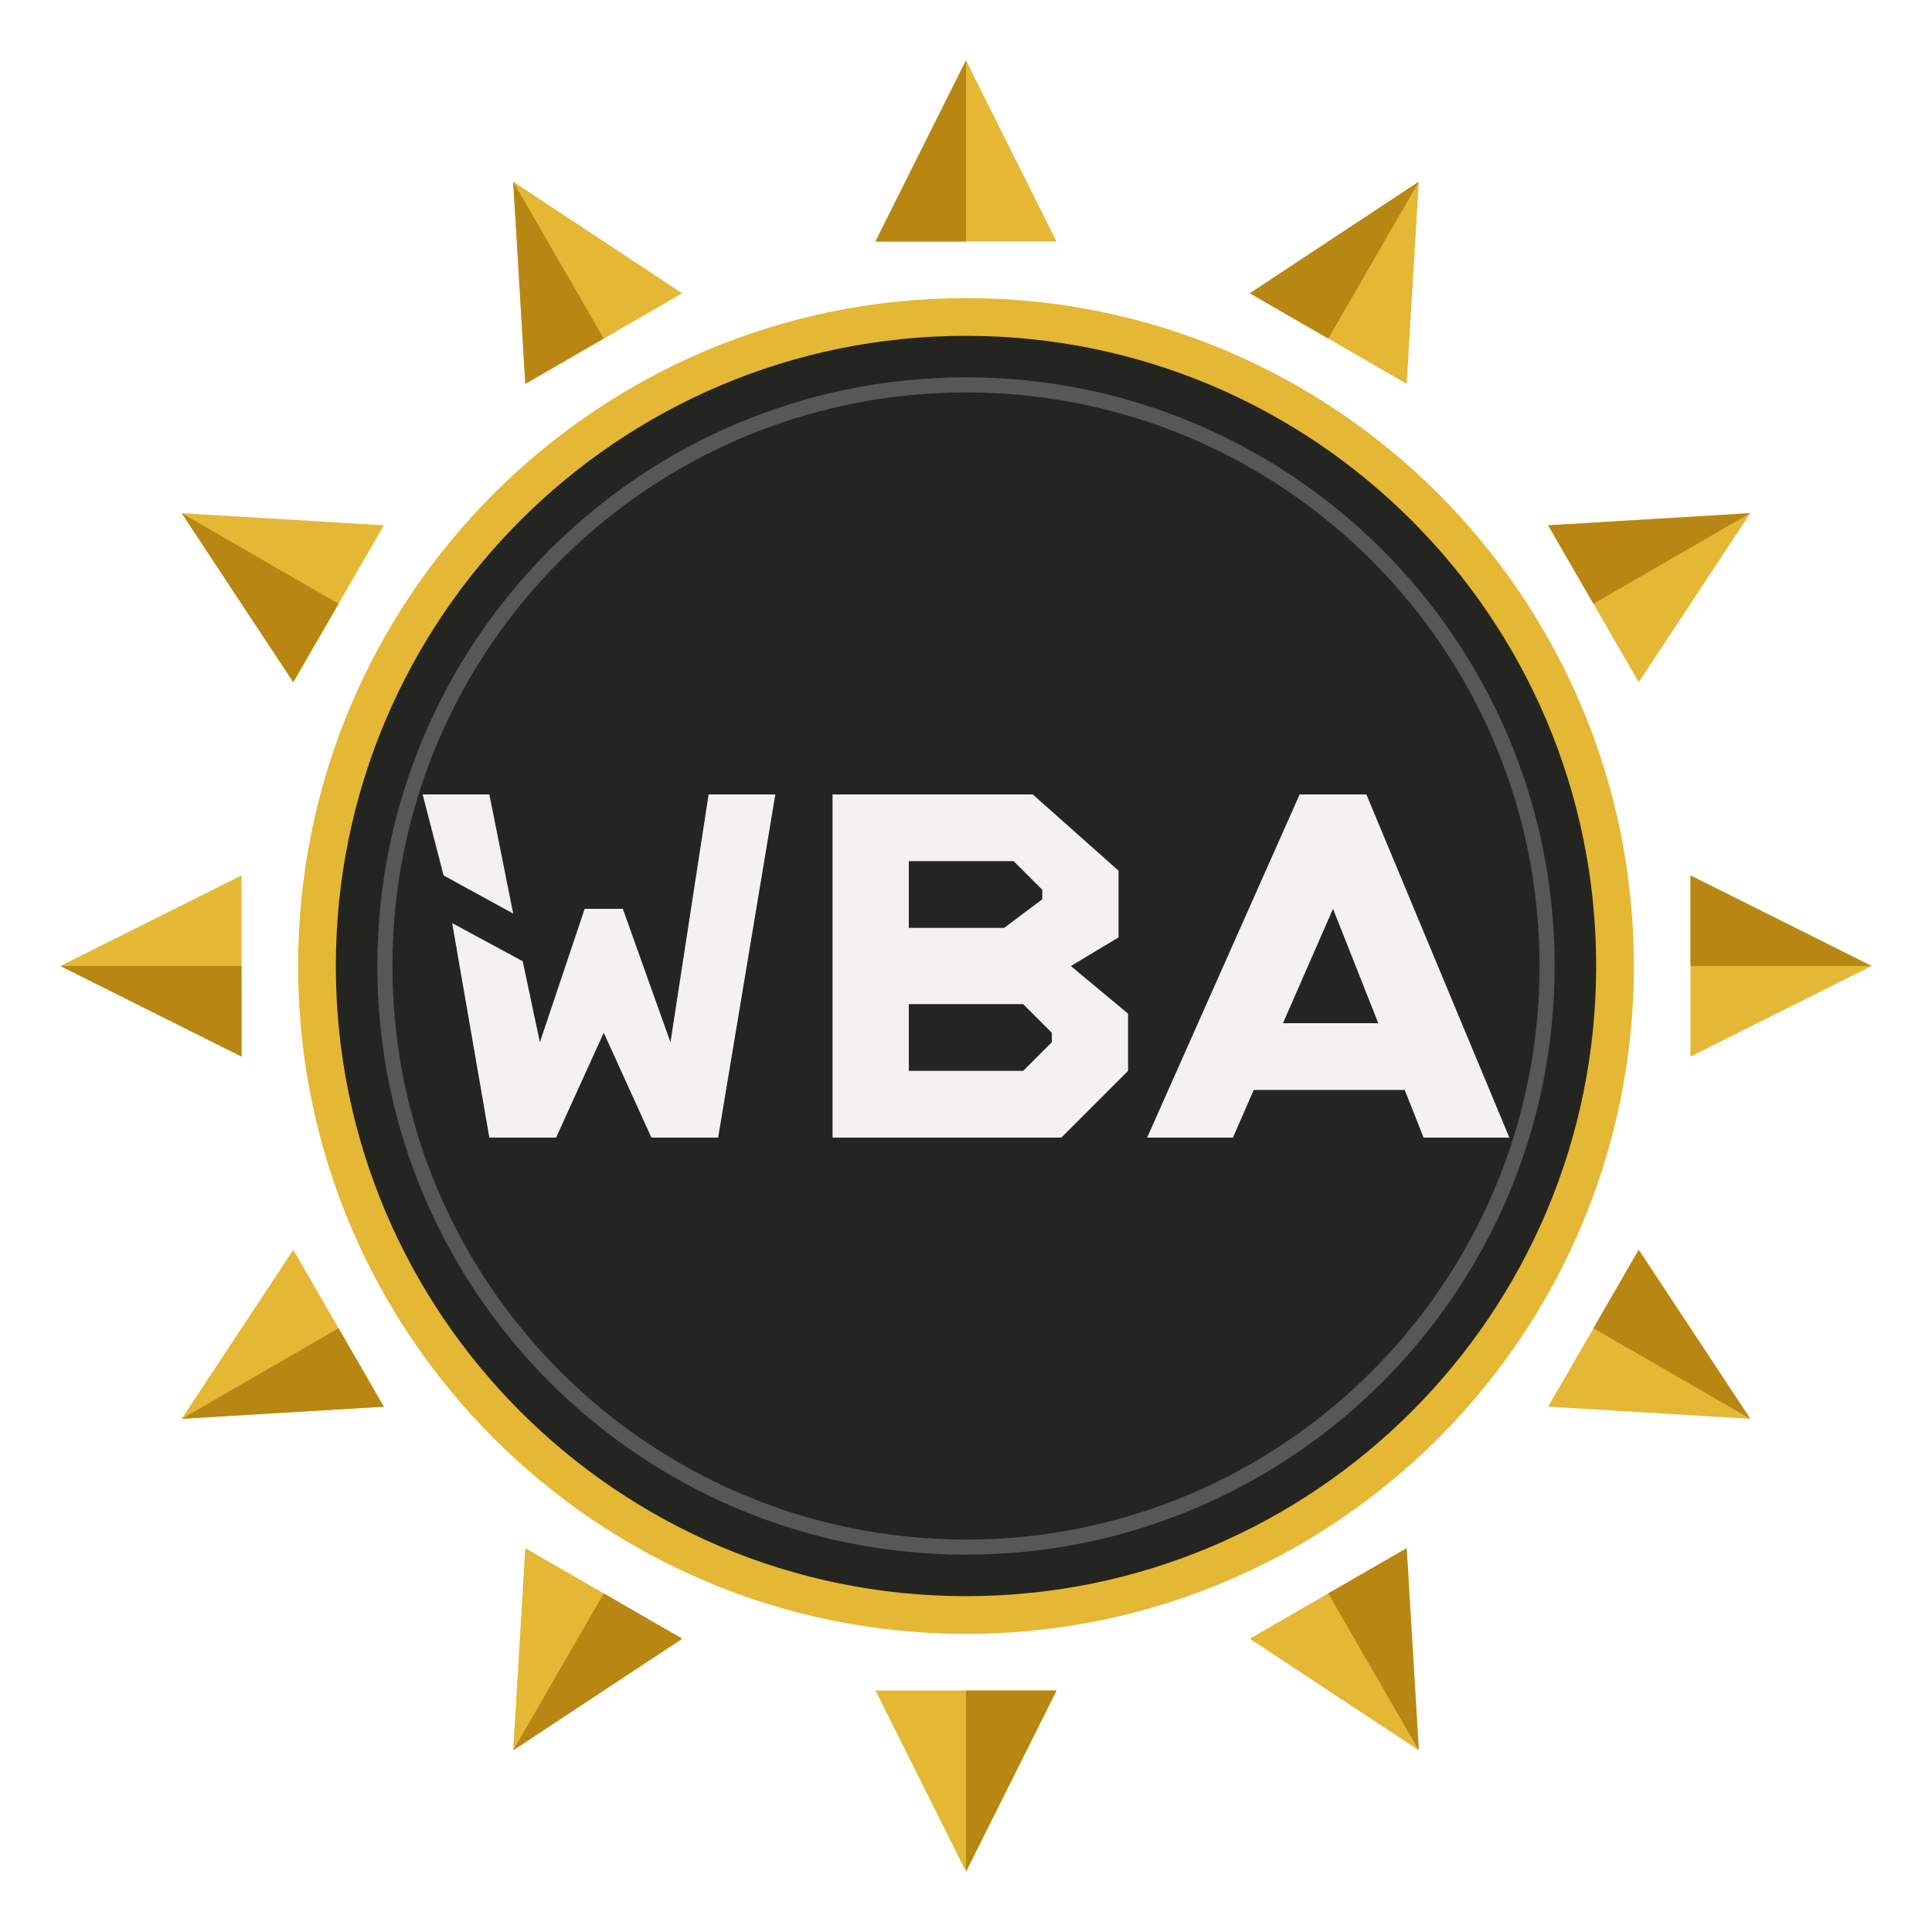
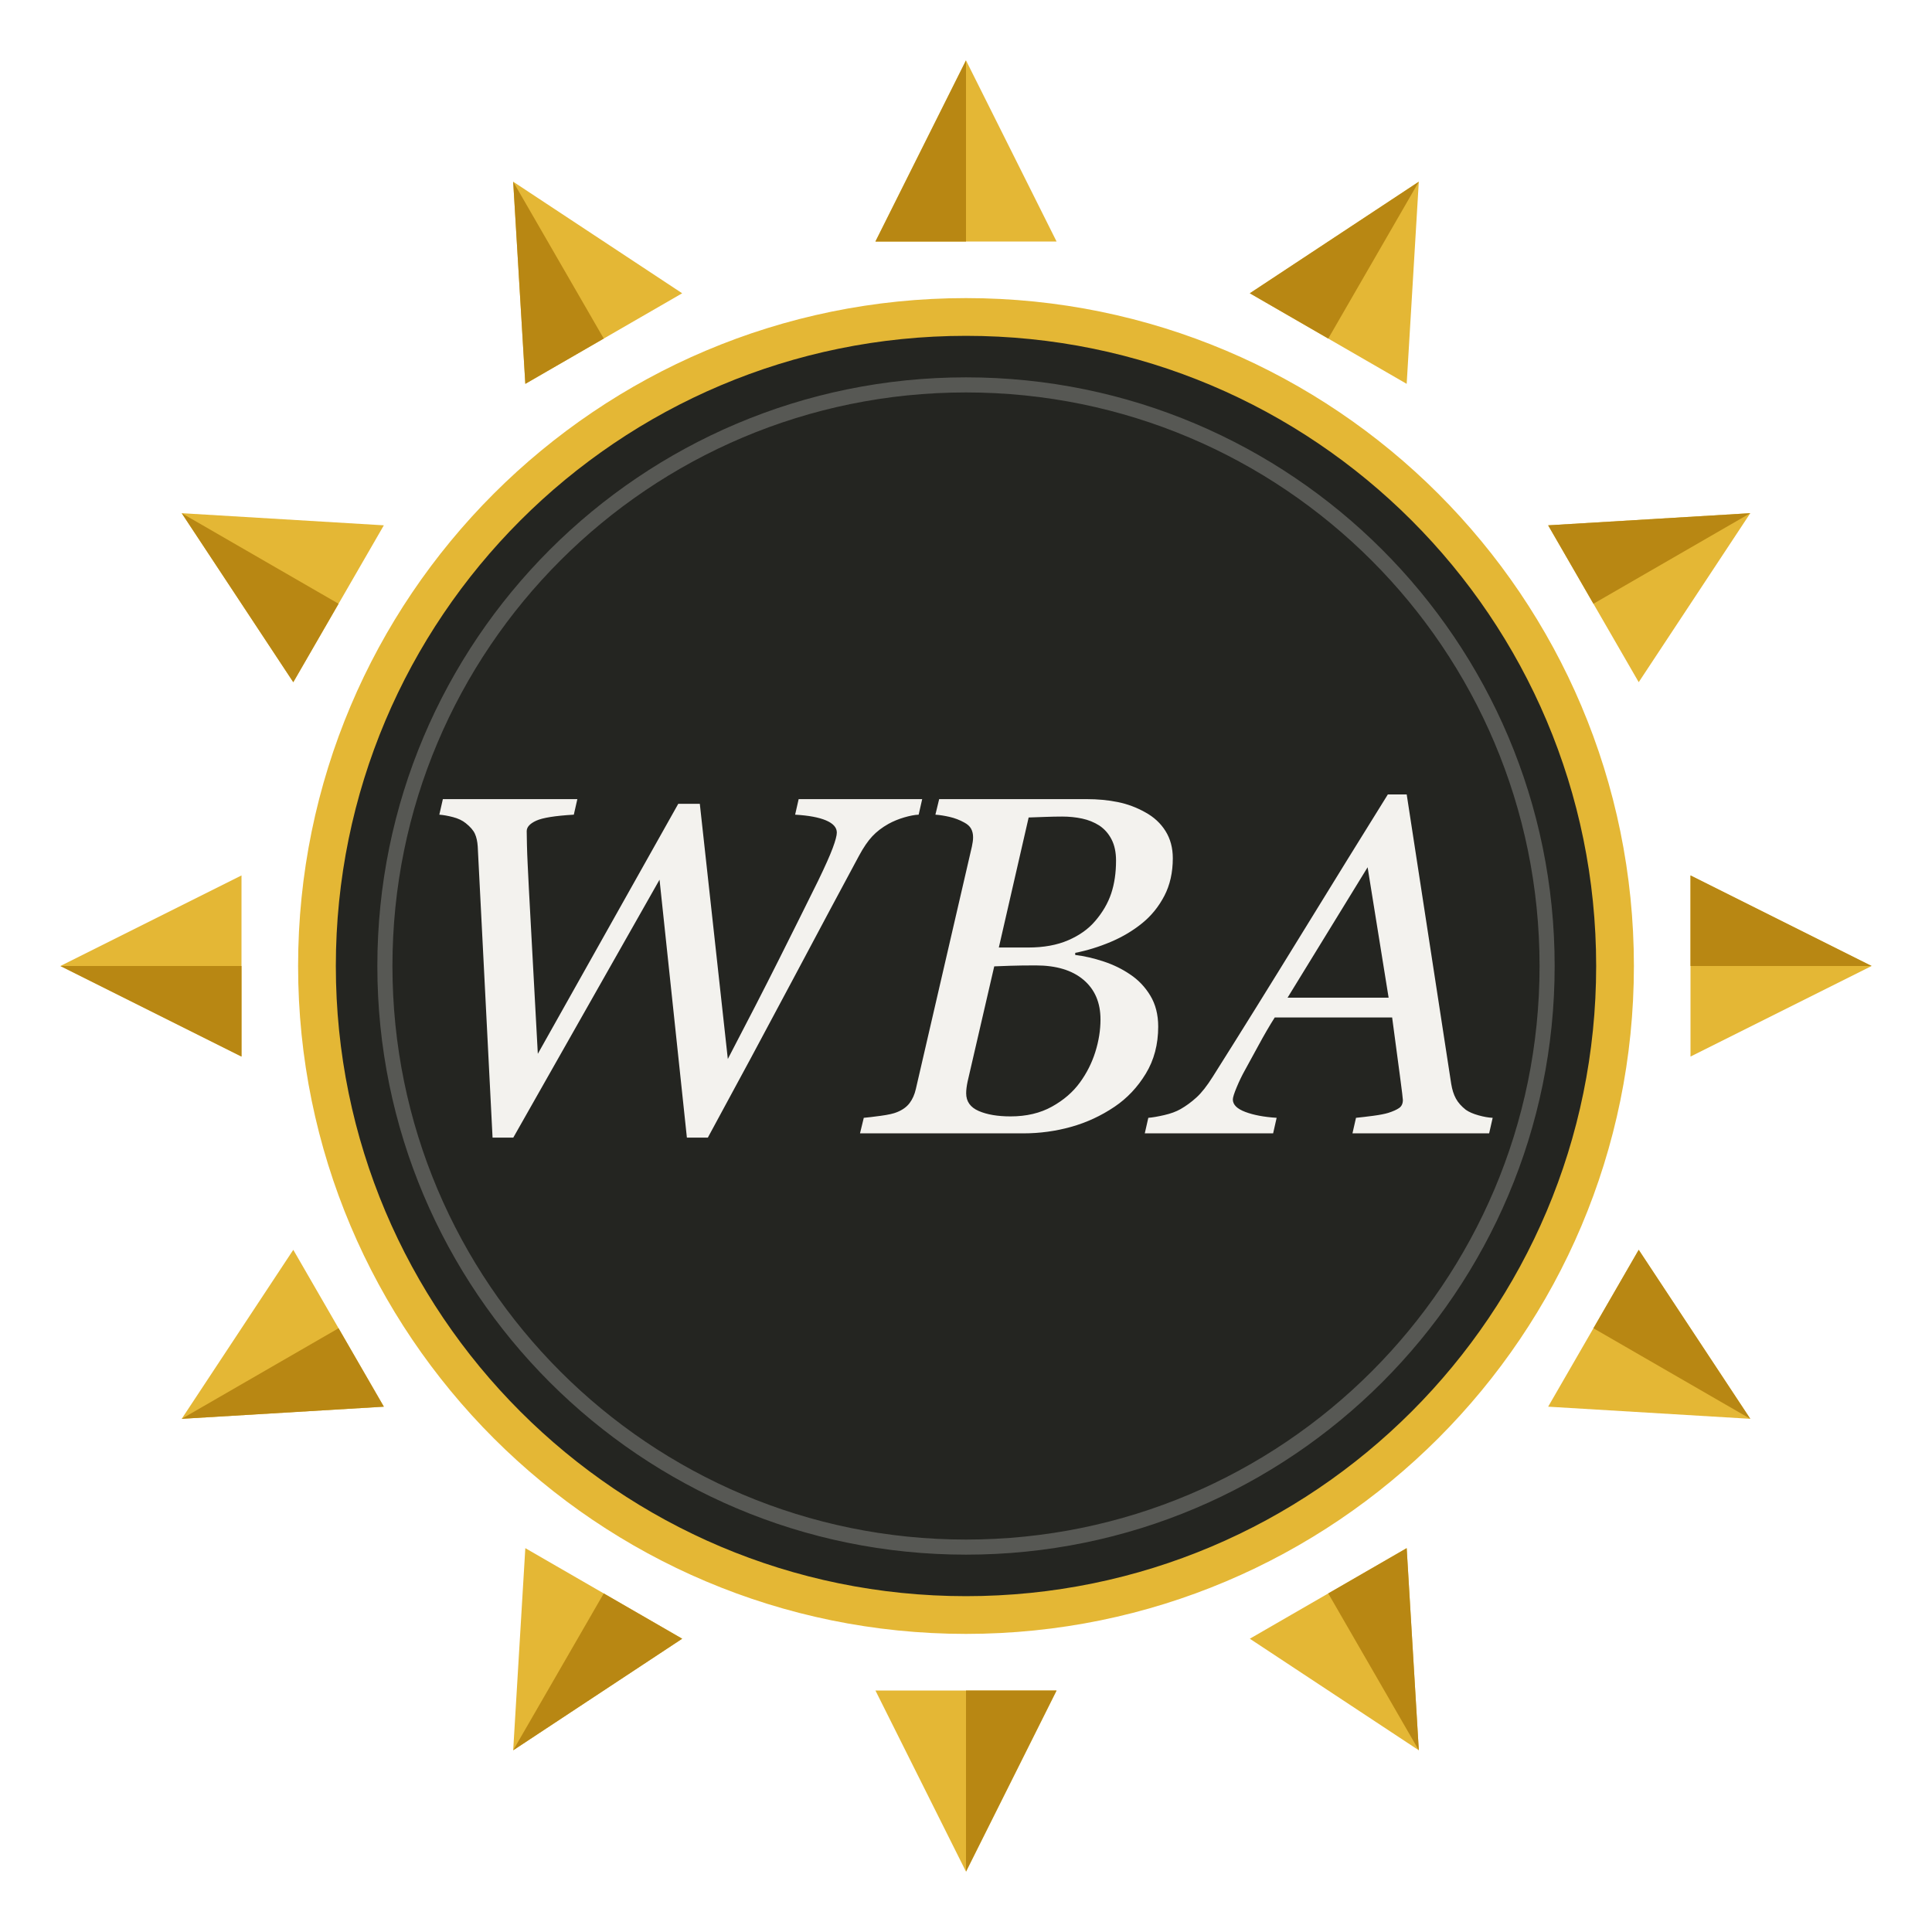
<svg xmlns="http://www.w3.org/2000/svg" viewBox="0 0 128 128">
  <g class="wba-sun-rays">
    <g transform="rotate(0 64 64)">
      <path d="M64 4 70 16H58Z" fill="#e4b735" />
      <path d="M64 4v12h-6Z" fill="#b88713" />
    </g>
    <g transform="rotate(30 64 64)">
      <path d="M64 4 70 16H58Z" fill="#e4b735" />
      <path d="M64 4v12h-6Z" fill="#b88713" />
    </g>
    <g transform="rotate(60 64 64)">
      <path d="M64 4 70 16H58Z" fill="#e4b735" />
      <path d="M64 4v12h-6Z" fill="#b88713" />
    </g>
    <g transform="rotate(90 64 64)">
      <path d="M64 4 70 16H58Z" fill="#e4b735" />
      <path d="M64 4v12h-6Z" fill="#b88713" />
    </g>
    <g transform="rotate(120 64 64)">
      <path d="M64 4 70 16H58Z" fill="#e4b735" />
      <path d="M64 4v12h-6Z" fill="#b88713" />
    </g>
    <g transform="rotate(150 64 64)">
      <path d="M64 4 70 16H58Z" fill="#e4b735" />
      <path d="M64 4v12h-6Z" fill="#b88713" />
    </g>
    <g transform="rotate(180 64 64)">
      <path d="M64 4 70 16H58Z" fill="#e4b735" />
      <path d="M64 4v12h-6Z" fill="#b88713" />
    </g>
    <g transform="rotate(210 64 64)">
      <path d="M64 4 70 16H58Z" fill="#e4b735" />
      <path d="M64 4v12h-6Z" fill="#b88713" />
    </g>
    <g transform="rotate(240 64 64)">
      <path d="M64 4 70 16H58Z" fill="#e4b735" />
      <path d="M64 4v12h-6Z" fill="#b88713" />
    </g>
    <g transform="rotate(270 64 64)">
      <path d="M64 4 70 16H58Z" fill="#e4b735" />
      <path d="M64 4v12h-6Z" fill="#b88713" />
    </g>
    <g transform="rotate(300 64 64)">
      <path d="M64 4 70 16H58Z" fill="#e4b735" />
      <path d="M64 4v12h-6Z" fill="#b88713" />
    </g>
    <g transform="rotate(330 64 64)">
      <path d="M64 4 70 16H58Z" fill="#e4b735" />
      <path d="M64 4v12h-6Z" fill="#b88713" />
    </g>
  </g>
  <circle cx="64" cy="64" r="43" fill="#242521" stroke="#e4b735" stroke-width="2.5" />
  <circle cx="64" cy="64" r="38.5" fill="none" stroke="#f3f2ee" stroke-opacity=".25" />
  <g class="wba-sun-lettering" transform="translate(28 52.632) scale(.631579)" fill="#f3f2ee" fill-rule="evenodd">
-     <path d="M0 0H7L9.5 12.5L2.2 8.5Z M3.1 13.5L10.5 17.5L12.3 26L17 12H21L26 26L30 0H37L31 36H24L19 25L14 36H7Z" />
-     <path d="M43 0H64L73 8V15L68 18L74 23V29L67 36H43Z M51 7V14H61L65 11V10L62 7Z M51 22V29H63L66 26V25L63 22Z" />
-     <path fill-rule="nonzero" d="M92 0H99L114 36H105L95.5 12L85 36H76Z M89 24H101L104 31H86Z" />
+     <path d="M52.404 0.494L52.034 2.125C51.622 2.141 51.119 2.236 50.526 2.409C49.933 2.582 49.382 2.809 48.871 3.089C48.196 3.467 47.627 3.904 47.166 4.398C46.705 4.892 46.244 5.568 45.782 6.424C44.086 9.57 41.784 13.878 38.876 19.347C35.969 24.815 32.984 30.367 29.92 36L27.721 36L24.852 8.945L9.511 36L7.336 36C6.957 28.505 6.636 22.2 6.373 17.086C6.109 11.971 5.911 8.096 5.78 5.461C5.747 4.933 5.648 4.489 5.483 4.126C5.318 3.764 4.997 3.393 4.52 3.014C4.174 2.734 3.733 2.524 3.198 2.384C2.662 2.244 2.181 2.158 1.752 2.125L2.123 0.494L16.231 0.494L15.86 2.125C13.9 2.24 12.586 2.45 11.919 2.755C11.252 3.06 10.918 3.426 10.918 3.854C10.918 4.184 10.926 4.67 10.943 5.312C10.959 5.955 10.984 6.614 11.017 7.289C11.067 8.426 11.187 10.721 11.377 14.173C11.567 17.625 11.803 21.971 12.084 27.212L26.815 0.988L29.077 0.988L32.015 27.754C34.073 23.82 35.867 20.327 37.398 17.274C38.929 14.221 40.295 11.477 41.497 9.041C42.221 7.544 42.728 6.408 43.016 5.633C43.305 4.859 43.449 4.316 43.449 4.003C43.449 3.476 43.074 3.051 42.325 2.73C41.575 2.409 40.492 2.207 39.075 2.125L39.446 0.494ZM75.803 1.877C76.709 2.371 77.417 3.025 77.928 3.841C78.439 4.656 78.694 5.607 78.694 6.693C78.694 8.191 78.397 9.509 77.804 10.645C77.21 11.781 76.435 12.736 75.479 13.51C74.506 14.3 73.406 14.954 72.178 15.473C70.95 15.991 69.709 16.374 68.456 16.621L68.456 16.841C69.413 16.956 70.402 17.183 71.424 17.521C72.446 17.858 73.37 18.308 74.194 18.868C75.068 19.445 75.781 20.19 76.333 21.105C76.886 22.02 77.162 23.104 77.162 24.356C77.162 26.219 76.729 27.863 75.863 29.288C74.998 30.714 73.905 31.872 72.586 32.762C71.168 33.718 69.647 34.422 68.023 34.875C66.399 35.329 64.73 35.555 63.015 35.555L45.881 35.555L46.277 33.925C46.672 33.892 47.265 33.822 48.056 33.714C48.846 33.607 49.415 33.48 49.76 33.332C50.337 33.101 50.778 32.784 51.082 32.38C51.387 31.977 51.605 31.487 51.737 30.91L57.62 5.461C57.653 5.296 57.681 5.135 57.706 4.979C57.731 4.822 57.743 4.662 57.743 4.497C57.743 4.151 57.673 3.85 57.533 3.595C57.393 3.34 57.15 3.121 56.804 2.94C56.327 2.677 55.82 2.483 55.285 2.36C54.749 2.236 54.251 2.158 53.79 2.125L54.185 0.494L69.651 0.494C70.821 0.494 71.912 0.597 72.925 0.803C73.938 1.009 74.897 1.367 75.803 1.877ZM70.562 13.268C71.337 12.362 71.894 11.403 72.232 10.39C72.57 9.377 72.739 8.228 72.739 6.943C72.739 6.07 72.582 5.329 72.268 4.719C71.955 4.11 71.525 3.624 70.98 3.261C70.435 2.916 69.832 2.673 69.172 2.533C68.511 2.393 67.817 2.323 67.09 2.323C66.545 2.323 65.938 2.335 65.269 2.36C64.6 2.384 64.035 2.405 63.572 2.421L60.444 16.06L63.537 16.06C65.153 16.06 66.551 15.805 67.73 15.294C68.909 14.784 69.853 14.108 70.562 13.268ZM68.954 30.213C69.664 29.239 70.201 28.175 70.564 27.02C70.927 25.866 71.108 24.727 71.108 23.605C71.108 21.84 70.514 20.454 69.325 19.448C68.136 18.441 66.468 17.938 64.322 17.938C63.281 17.938 62.39 17.951 61.647 17.975C60.904 18 60.342 18.021 59.962 18.037L57.166 30.131C57.117 30.367 57.08 30.584 57.055 30.782C57.03 30.98 57.018 31.17 57.018 31.351C57.018 32.209 57.456 32.827 58.33 33.207C59.205 33.587 60.32 33.776 61.673 33.776C63.341 33.776 64.79 33.434 66.019 32.749C67.249 32.065 68.227 31.219 68.954 30.213ZM101.333 21.323L99.129 7.641L90.732 21.323ZM97.54 35.555L97.911 33.925C98.421 33.875 99.019 33.805 99.702 33.715C100.386 33.625 100.917 33.522 101.296 33.407C101.806 33.243 102.189 33.07 102.445 32.889C102.7 32.708 102.828 32.429 102.828 32.051C102.828 31.92 102.73 31.115 102.534 29.635C102.338 28.156 102.061 26.078 101.702 23.399L89.387 23.399C88.844 24.253 88.268 25.243 87.659 26.369C87.049 27.495 86.58 28.354 86.251 28.945C85.955 29.471 85.671 30.058 85.399 30.708C85.128 31.357 84.992 31.788 84.992 32.002C84.992 32.544 85.428 32.98 86.301 33.308C87.174 33.637 88.269 33.842 89.587 33.925L89.217 35.555L75.754 35.555L76.124 33.925C76.553 33.892 77.108 33.797 77.792 33.64C78.476 33.484 79.048 33.274 79.509 33.01C80.086 32.681 80.642 32.273 81.177 31.787C81.712 31.301 82.285 30.572 82.894 29.601C85.744 25.087 88.87 20.063 92.271 14.528C95.673 8.994 98.666 4.151 101.253 0L103.229 0L107.899 30.367C107.998 30.976 108.163 31.491 108.393 31.911C108.624 32.331 108.97 32.722 109.431 33.084C109.76 33.315 110.205 33.509 110.765 33.665C111.325 33.822 111.819 33.908 112.248 33.925L111.877 35.555Z" />
  </g>
</svg>
